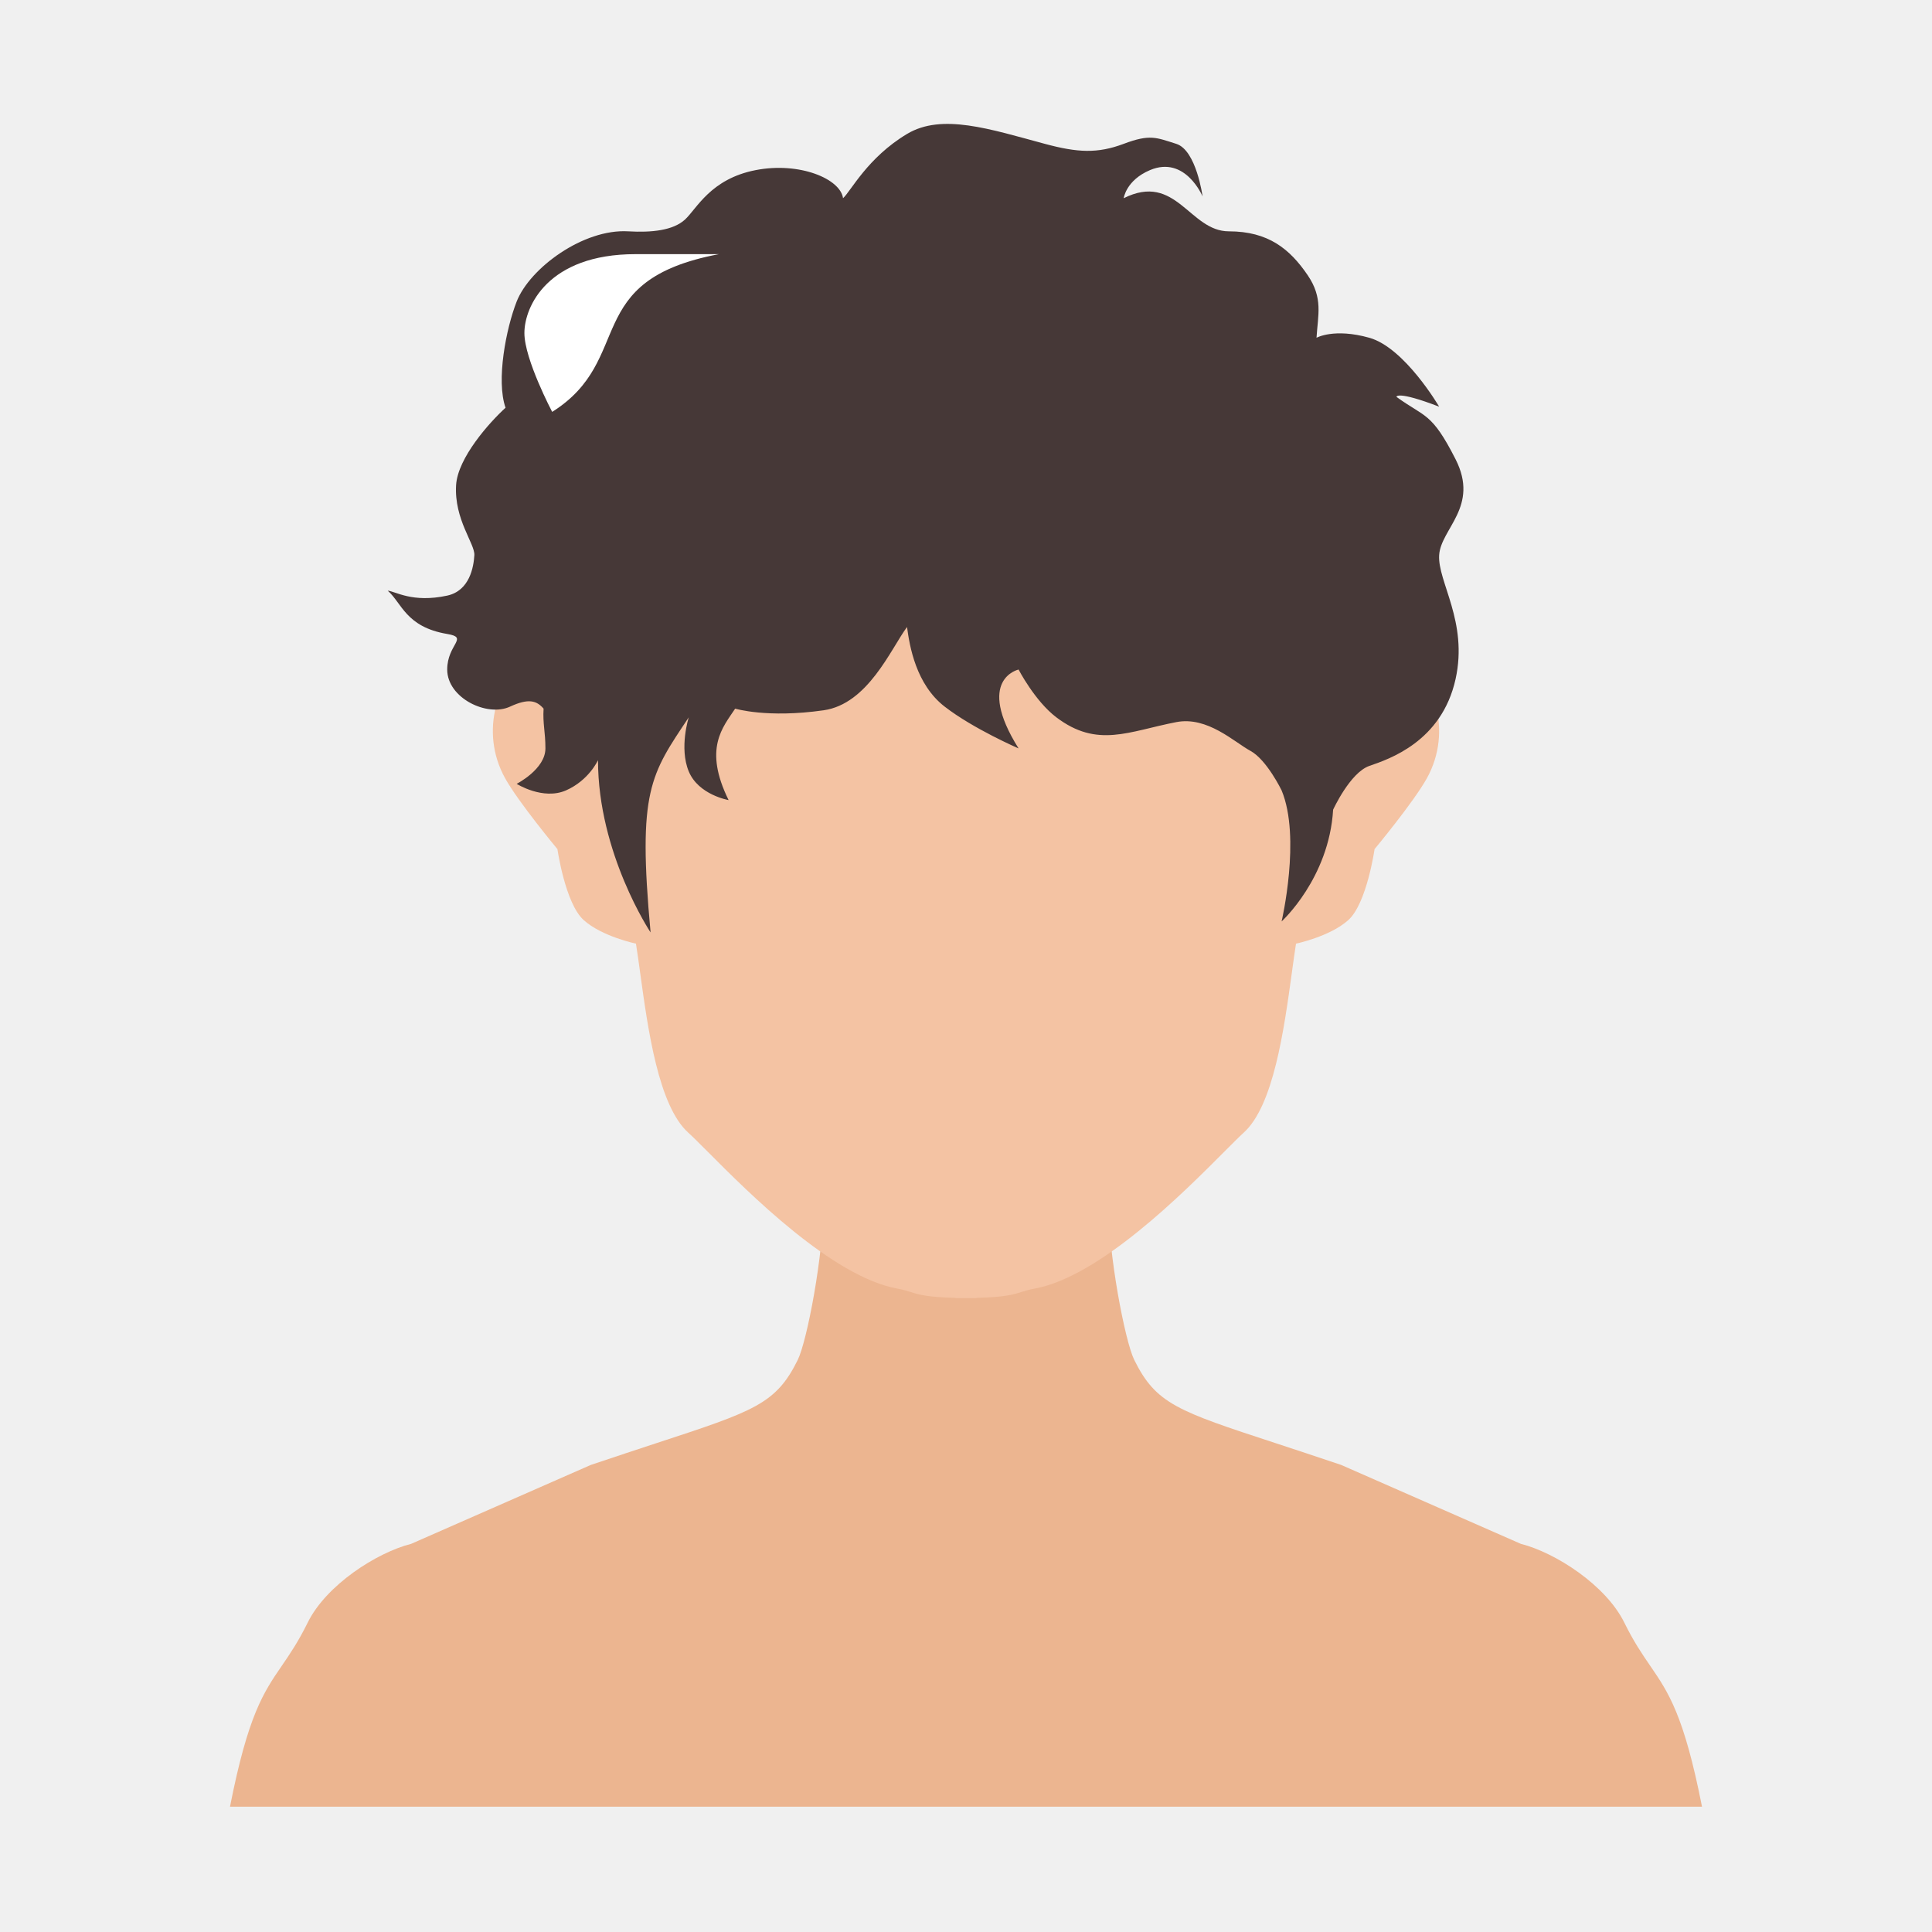
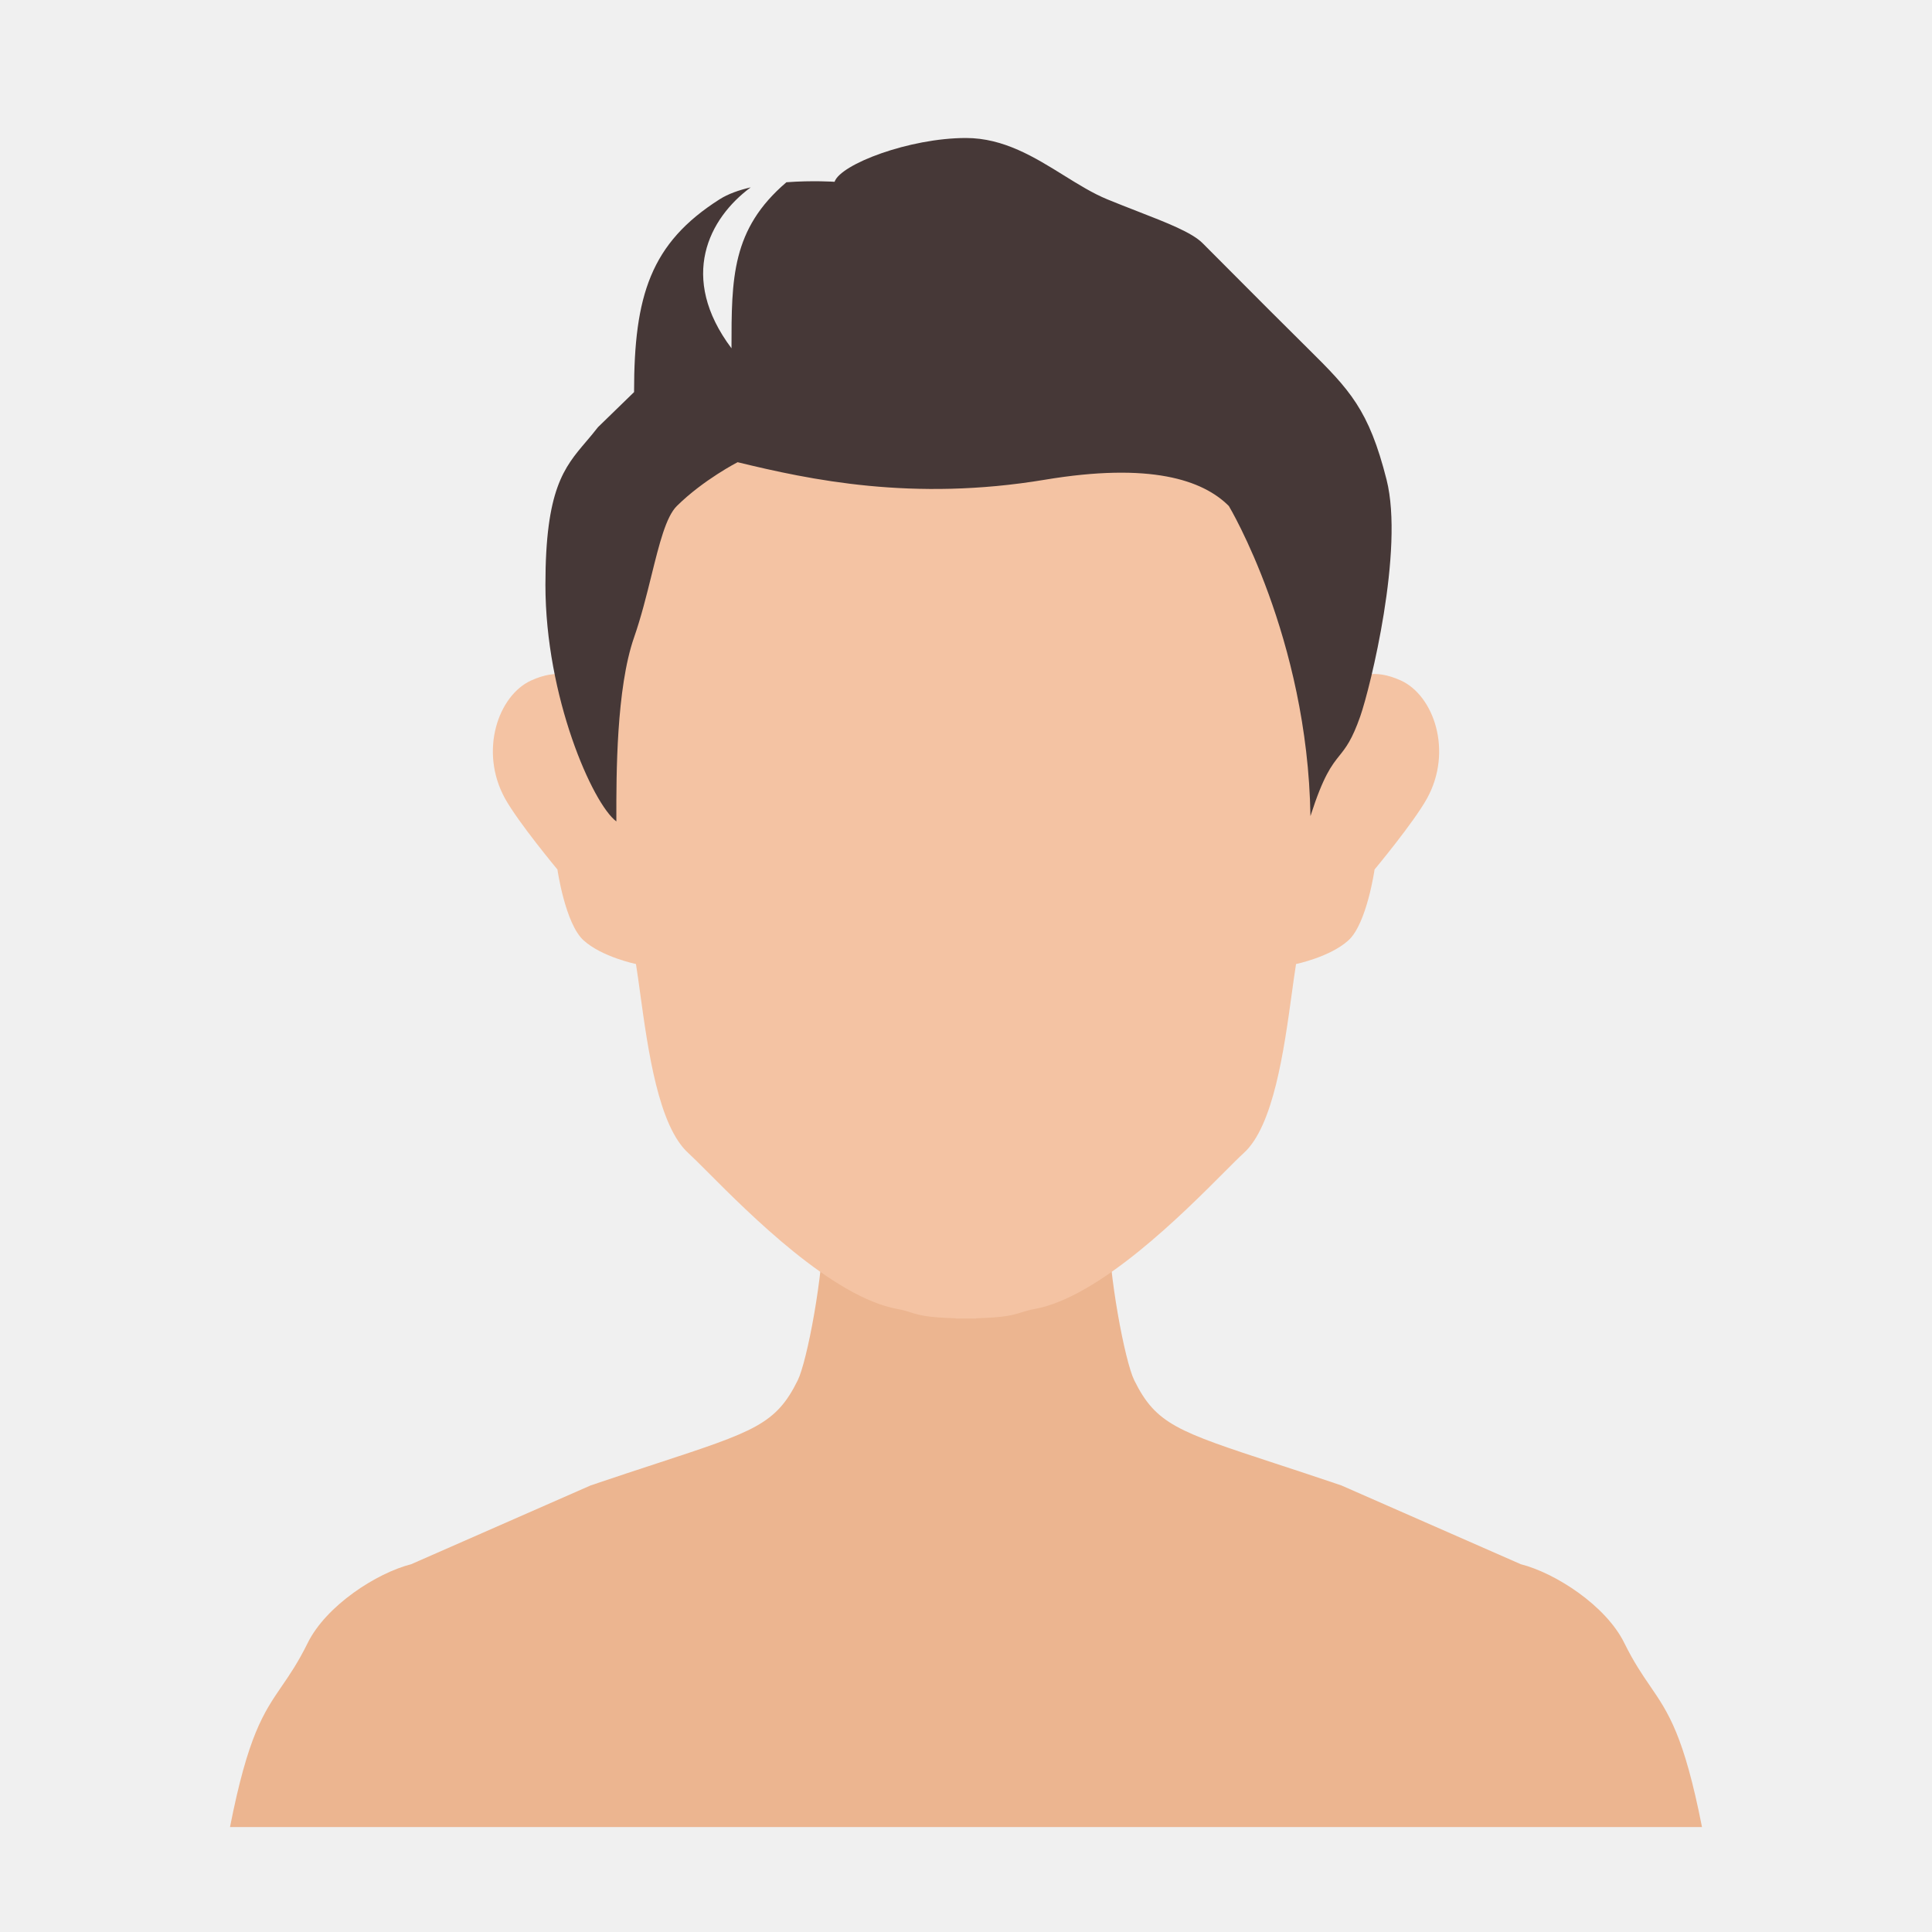
<svg xmlns="http://www.w3.org/2000/svg" width="42" height="42" viewBox="0 0 42 42" fill="none">
-   <path fill-rule="evenodd" clip-rule="evenodd" d="M17.905 26.133C17.905 27.276 17.544 29.153 17.343 29.562C16.871 30.52 16.399 30.675 14.269 31.373C13.859 31.508 13.387 31.663 12.842 31.847L8.938 33.562C8.188 33.752 7.09 34.458 6.688 35.276C6.483 35.692 6.299 35.961 6.126 36.213C5.729 36.792 5.392 37.285 5 39.276H19.593H22.407H37C36.608 37.285 36.271 36.792 35.874 36.213C35.701 35.961 35.517 35.692 35.312 35.276C34.91 34.458 33.812 33.752 33.062 33.562L29.158 31.847C28.613 31.663 28.141 31.508 27.731 31.373C25.601 30.675 25.129 30.52 24.657 29.562C24.456 29.153 24.095 27.276 24.095 26.133V24.99H22.407H19.593H17.905V26.133Z" fill="#ECB590" />
-   <path fill-rule="evenodd" clip-rule="evenodd" d="M13.256 15.376C13.066 14.862 12.687 13.835 11.549 14.348C10.829 14.673 10.41 15.89 10.98 16.917C11.268 17.437 12.118 18.459 12.118 18.459C12.118 18.459 12.287 19.639 12.687 20C13.087 20.361 13.825 20.514 13.825 20.514C13.856 20.706 13.886 20.925 13.918 21.159C14.087 22.384 14.314 24.038 14.963 24.624C15.059 24.71 15.203 24.855 15.385 25.037C16.282 25.938 18.096 27.759 19.516 28.015C19.637 28.037 19.717 28.062 19.796 28.087C19.973 28.143 20.147 28.198 20.776 28.215V28.22C20.856 28.22 20.93 28.22 21 28.219C21.07 28.22 21.144 28.22 21.224 28.22V28.215C21.852 28.198 22.027 28.143 22.204 28.087C22.283 28.062 22.362 28.037 22.483 28.015C23.904 27.759 25.718 25.938 26.615 25.037C26.797 24.855 26.941 24.71 27.036 24.624C27.686 24.038 27.913 22.384 28.082 21.159C28.114 20.925 28.144 20.706 28.174 20.514C28.174 20.514 28.913 20.361 29.313 20C29.713 19.639 29.882 18.459 29.882 18.459C29.882 18.459 30.732 17.437 31.02 16.917C31.589 15.89 31.171 14.673 30.451 14.348C29.313 13.835 28.933 14.862 28.743 15.376C28.933 13.663 28.971 9.93 27.605 8.697C26.296 7.515 22.792 7.812 21 8.14C19.207 7.812 15.703 7.515 14.394 8.697C13.028 9.93 13.066 13.663 13.256 15.376Z" fill="#F4C3A3" />
-   <path d="M11.232 6.555C11.52 5.823 12.685 4.971 13.656 5.029C14.169 5.059 14.631 5.009 14.889 4.775C15.146 4.541 15.443 3.889 16.429 3.698C17.385 3.513 18.271 3.89 18.327 4.309C18.499 4.153 18.861 3.425 19.718 2.912C20.476 2.457 21.516 2.805 22.714 3.127C23.422 3.318 23.857 3.342 24.428 3.127C25 2.911 25.135 2.99 25.571 3.127C26.008 3.265 26.143 4.27 26.143 4.27C26.143 4.27 25.769 3.373 25 3.698C24.479 3.918 24.428 4.309 24.428 4.309C25.571 3.738 25.857 5.029 26.714 5.029C27.571 5.029 28.04 5.412 28.429 5.984C28.767 6.482 28.65 6.846 28.62 7.343C28.62 7.343 29 7.127 29.769 7.343C30.538 7.56 31.286 8.841 31.286 8.841C30.357 8.484 30.357 8.627 30.357 8.627C30.98 9.08 31.12 8.954 31.643 9.984C32.166 11.014 31.32 11.494 31.286 12.069C31.251 12.645 31.919 13.515 31.643 14.762C31.34 16.129 30.189 16.504 29.769 16.65C29.349 16.796 28.981 17.602 28.981 17.602C28.892 19.094 27.861 20.031 27.861 20.031C27.861 20.031 28.287 18.206 27.861 17.182C27.861 17.182 27.539 16.517 27.185 16.324C26.831 16.132 26.249 15.567 25.572 15.698C24.534 15.899 23.857 16.27 22.964 15.594C22.497 15.24 22.143 14.555 22.143 14.555C22.143 14.555 21.197 14.762 22.143 16.27C22.143 16.27 21.159 15.844 20.536 15.361C19.913 14.879 19.774 14.05 19.718 13.63C19.365 14.109 18.869 15.303 17.905 15.441C16.676 15.617 15.982 15.405 15.982 15.405C15.714 15.81 15.286 16.27 15.839 17.393C15.839 17.393 15.186 17.282 14.973 16.77C14.76 16.257 14.973 15.594 14.973 15.594C14.143 16.841 13.857 17.182 14.143 20.27C14.143 20.27 13 18.555 13 16.525C13 16.525 12.805 16.962 12.305 17.182C11.804 17.402 11.232 17.04 11.232 17.04C11.232 17.04 11.857 16.722 11.857 16.27C11.857 15.905 11.797 15.737 11.817 15.405C11.665 15.23 11.491 15.175 11.089 15.361C10.589 15.594 9.722 15.174 9.722 14.555C9.722 14.002 10.201 13.862 9.722 13.782C8.821 13.63 8.737 13.109 8.429 12.841C8.59 12.851 8.961 13.113 9.722 12.948C10.214 12.841 10.297 12.318 10.312 12.069C10.326 11.82 9.871 11.294 9.915 10.547C9.951 9.95 10.647 9.176 10.99 8.864C10.782 8.269 11.002 7.141 11.232 6.555Z" fill="#463837" />
-   <path d="M13.816 5.525H15.629C12.608 6.097 13.816 7.811 12.004 8.954C12.004 8.954 11.4 7.811 11.4 7.24C11.4 6.668 11.906 5.525 13.816 5.525Z" fill="white" />
+   <path fill-rule="evenodd" clip-rule="evenodd" d="M17.905 26.576C17.905 27.719 17.544 29.596 17.343 30.005C16.871 30.963 16.399 31.118 14.269 31.817C13.859 31.951 13.387 32.106 12.842 32.291L8.938 34.005C8.188 34.196 7.091 34.902 6.688 35.719C6.483 36.135 6.299 36.404 6.126 36.656C5.729 37.236 5.392 37.729 5 39.719H19.593H22.407H37C36.608 37.729 36.271 37.236 35.874 36.656C35.701 36.404 35.517 36.135 35.312 35.719C34.91 34.902 33.812 34.196 33.062 34.005L29.158 32.291C28.613 32.106 28.141 31.951 27.731 31.817C25.601 31.118 25.129 30.963 24.657 30.005C24.456 29.596 24.095 27.719 24.095 26.576V25.434H22.407H19.593H17.905V26.576Z" fill="#ECB590" />
+   <path fill-rule="evenodd" clip-rule="evenodd" d="M13.257 15.819C13.067 15.305 12.687 14.278 11.549 14.792C10.829 15.117 10.411 16.333 10.98 17.361C11.268 17.881 12.118 18.902 12.118 18.902C12.118 18.902 12.287 20.082 12.687 20.443C13.087 20.805 13.825 20.957 13.825 20.957C13.856 21.149 13.886 21.368 13.918 21.602C14.087 22.827 14.314 24.481 14.964 25.067C15.059 25.154 15.203 25.298 15.385 25.48C16.282 26.381 18.096 28.202 19.516 28.458C19.637 28.48 19.717 28.505 19.796 28.53C19.973 28.586 20.147 28.641 20.777 28.658V28.664C20.856 28.664 20.93 28.663 21 28.663C21.07 28.663 21.144 28.664 21.224 28.664V28.658C21.853 28.641 22.027 28.586 22.204 28.53C22.283 28.505 22.363 28.48 22.484 28.458C23.904 28.202 25.718 26.381 26.616 25.48C26.797 25.298 26.941 25.154 27.037 25.067C27.686 24.481 27.913 22.827 28.082 21.602C28.114 21.368 28.144 21.149 28.175 20.957C28.175 20.957 28.913 20.805 29.313 20.443C29.713 20.082 29.882 18.902 29.882 18.902C29.882 18.902 30.732 17.881 31.02 17.361C31.59 16.333 31.171 15.117 30.451 14.792C29.313 14.278 28.933 15.305 28.744 15.819C28.934 14.107 28.971 10.373 27.606 9.14C26.297 7.958 22.793 8.255 21 8.583C19.208 8.255 15.704 7.958 14.395 9.14C13.029 10.373 13.067 14.107 13.257 15.819Z" fill="#F4C3A3" />
+   <path fill-rule="evenodd" clip-rule="evenodd" d="M13.399 17.857C12.885 17.476 11.857 15.152 11.857 12.714C11.857 10.64 12.261 10.165 12.742 9.6C12.826 9.501 12.913 9.399 13 9.286L13.784 8.524C13.784 6.429 14.143 5.286 15.643 4.333C15.828 4.215 16.066 4.132 16.32 4.073C15.412 4.743 14.743 6.027 15.902 7.572C15.902 6.052 15.902 4.982 17.096 3.962C17.664 3.919 18.143 3.952 18.143 3.952C18.271 3.571 19.767 3 21 3C21.819 3 22.495 3.42 23.129 3.814C23.45 4.013 23.759 4.205 24.071 4.333C24.298 4.426 24.52 4.513 24.729 4.594C25.377 4.846 25.911 5.054 26.143 5.286C26.316 5.459 26.521 5.665 26.745 5.89C27.261 6.408 27.877 7.027 28.428 7.571C29.344 8.477 29.757 8.905 30.143 10.429C30.528 11.952 29.789 14.949 29.571 15.572C29.391 16.086 29.257 16.253 29.118 16.427C28.948 16.64 28.77 16.862 28.488 17.741C28.428 13.857 26.714 11 26.714 11C26.143 10.429 25 10.048 22.714 10.429C19.84 10.908 17.602 10.429 16.035 10.048C16.035 10.048 15.292 10.429 14.714 11C14.478 11.233 14.332 11.825 14.162 12.511C14.055 12.944 13.938 13.415 13.784 13.857C13.397 14.965 13.398 16.849 13.399 17.773C13.399 17.802 13.399 17.83 13.399 17.857Z" fill="#463837" />
</svg>
